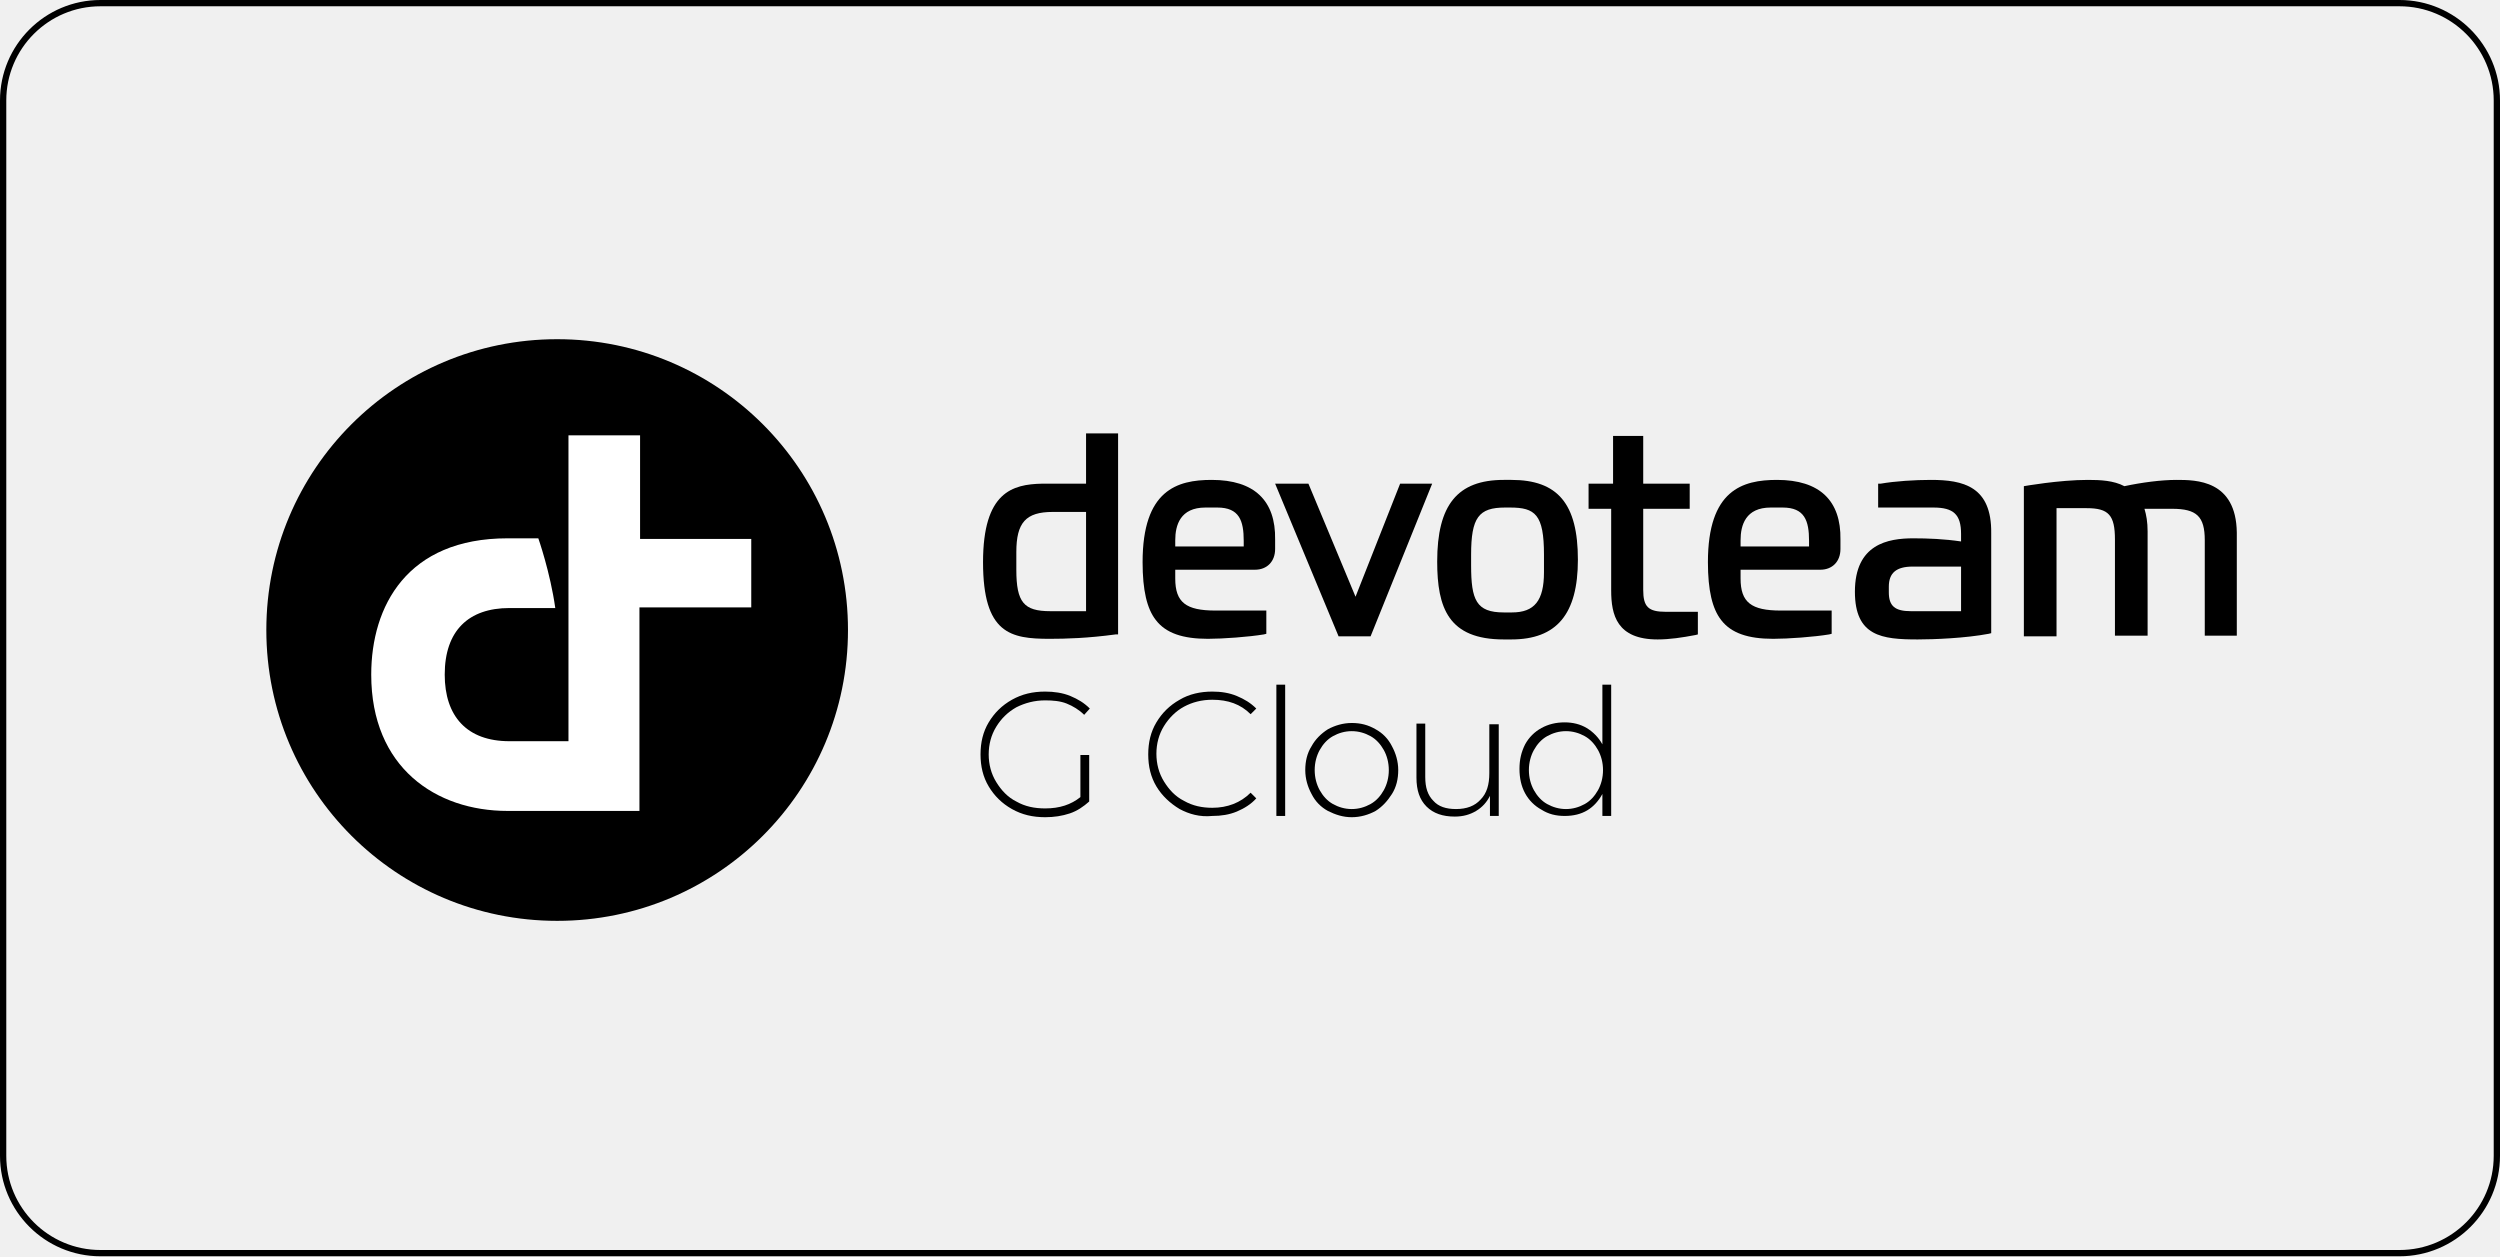
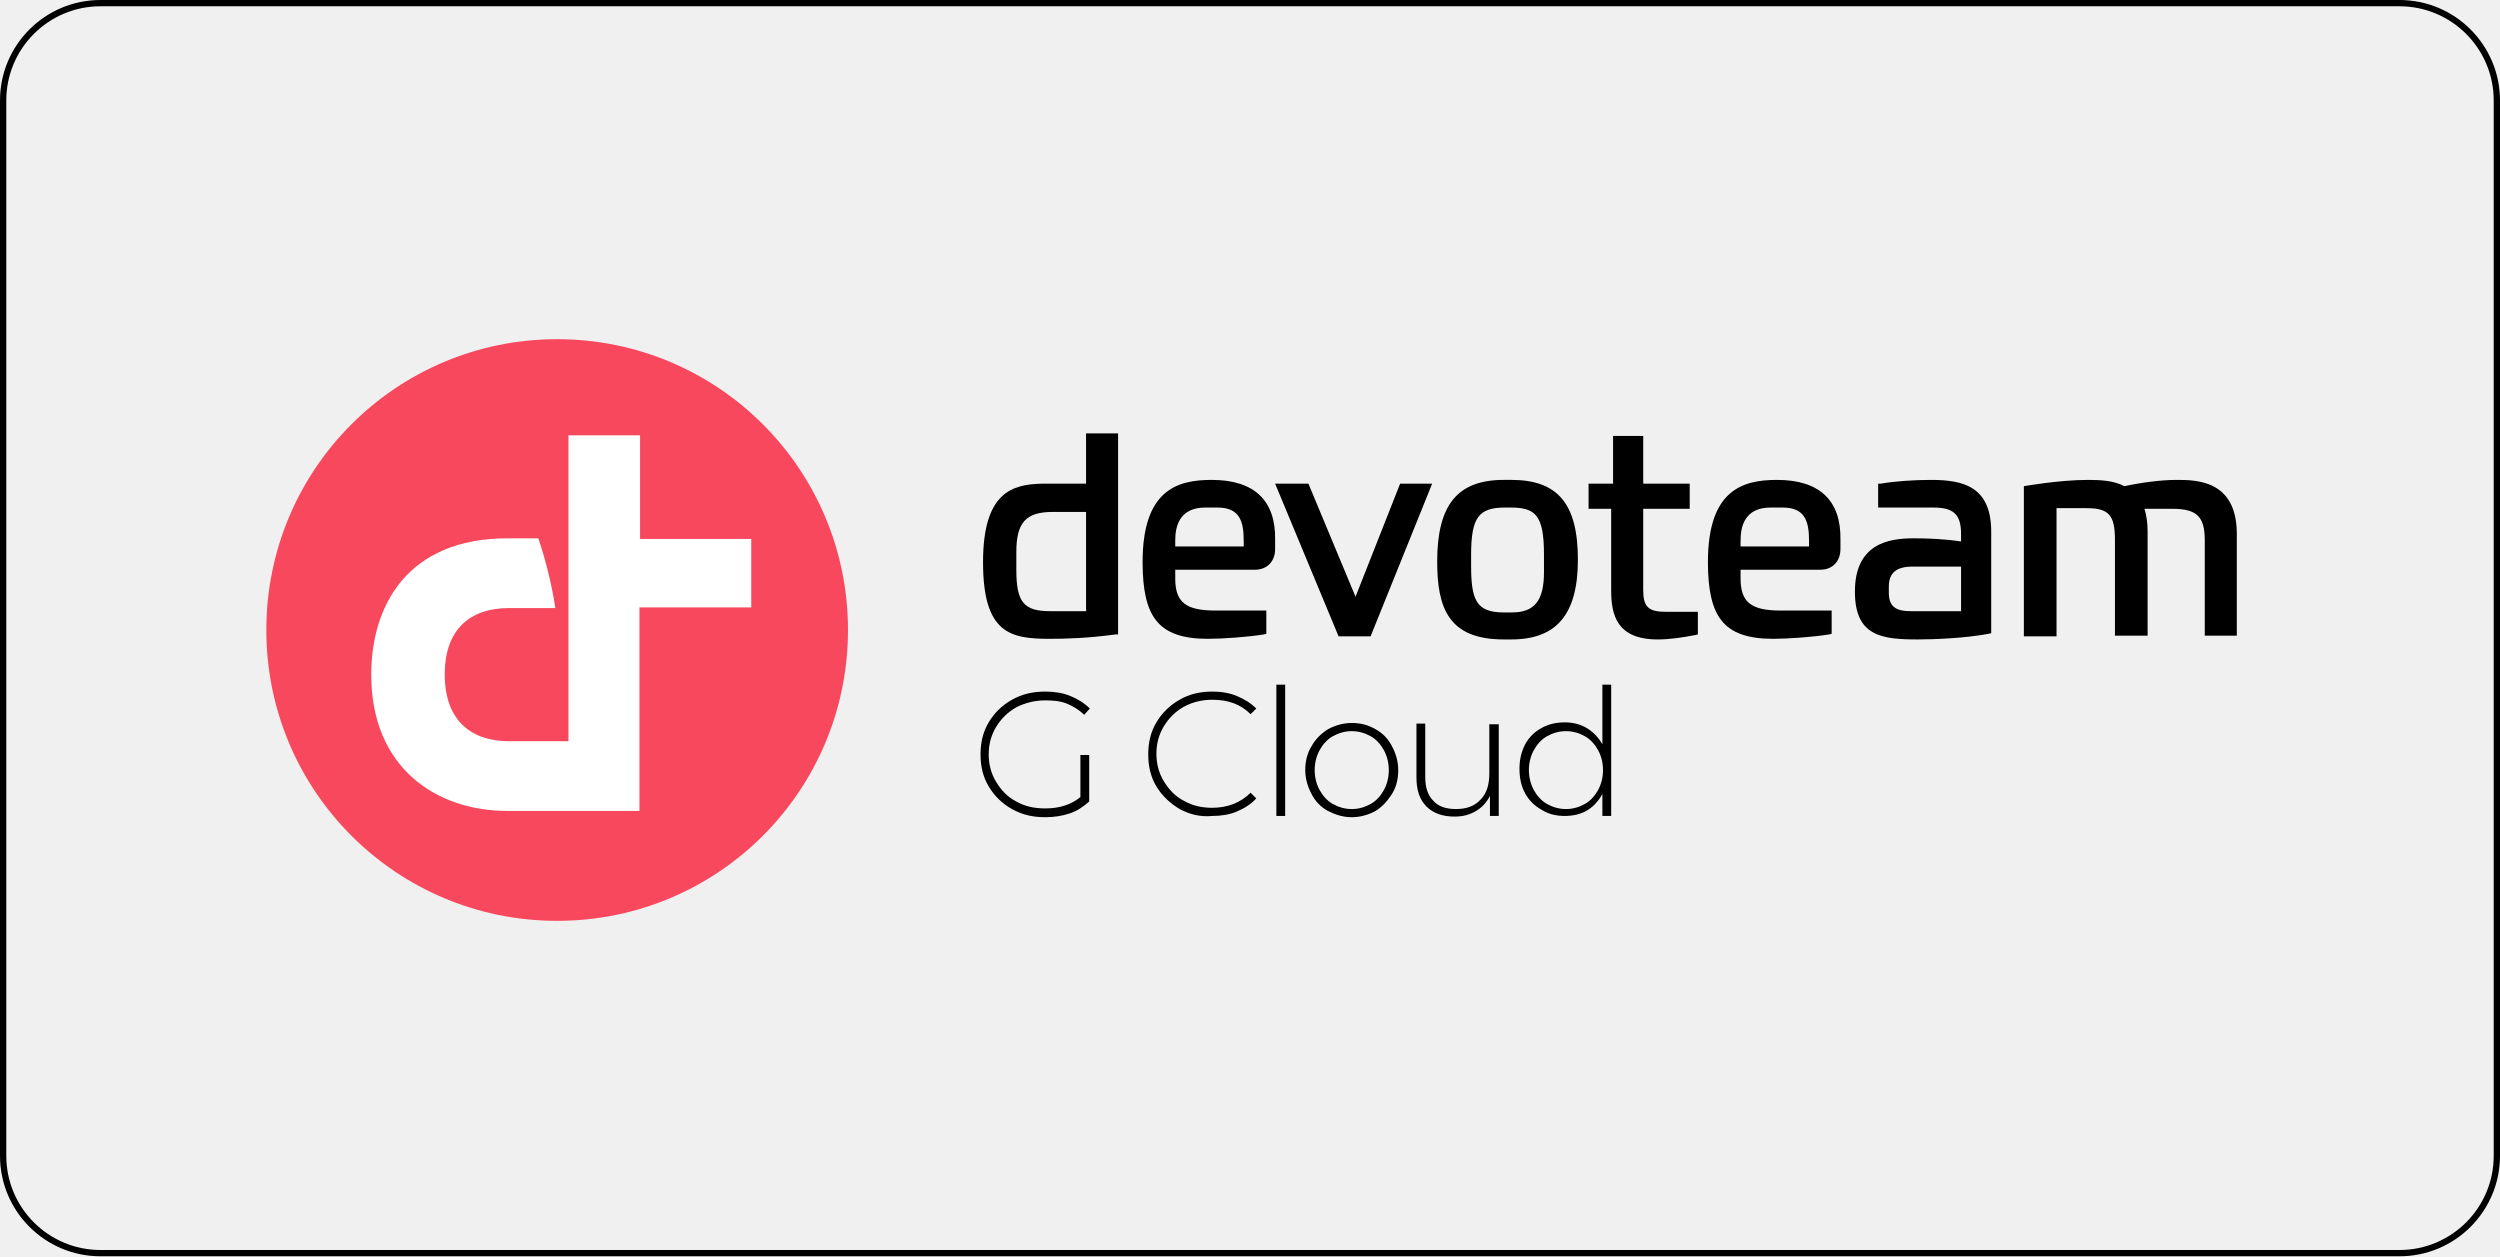
<svg xmlns="http://www.w3.org/2000/svg" width="398" height="200" viewBox="0 0 398 200" fill="none">
  <path d="M0.5 16C0.5 7.44 7.44 0.5 16 0.5H382C390.56 0.5 397.5 7.44 397.5 16V184C397.5 192.56 390.56 199.5 382 199.5H16C7.44 199.5 0.5 192.56 0.5 184V16Z" stroke="black" />
  <path d="M282.9 76.4C277.4 76.4 271.9 78 271.9 89.5C271.9 94 272.6 96.9 274 98.7C275.6 100.8 278.3 101.7 282.3 101.7C284.7 101.7 288.8 101.4 291.2 101L291.6 100.9V97.2H283.5C278.8 97.2 277.1 95.9 277.1 92.1V90.7H289.8C291.7 90.7 293 89.4 293 87.4V85.9C293.1 79.7 289.7 76.4 282.9 76.4ZM288 87H277.1V86C277.1 83.6 277.9 80.8 281.9 80.8H283.8C287.3 80.8 288 82.9 288 86.1V87Z" fill="black" />
  <path d="M240.601 76.4H239.401C232.001 76.4 228.801 80.4 228.801 89.4C228.801 96.8 230.601 101.8 239.401 101.8H240.601C247.801 101.8 251.201 97.8 251.201 89.1C251.201 80.2 248.001 76.4 240.601 76.4ZM245.801 91.1C245.801 95.6 244.301 97.5 240.701 97.5H239.401C235.001 97.5 234.201 95.5 234.201 90V88.3C234.201 82.4 235.401 80.8 239.601 80.8H240.401C244.401 80.8 245.801 81.9 245.801 88.3V91.1Z" fill="black" />
  <path d="M192.9 76.4C187.4 76.4 181.9 78 181.9 89.5C181.9 94 182.6 96.9 184 98.7C185.6 100.8 188.3 101.7 192.3 101.7C194.7 101.7 198.8 101.4 201.2 101L201.6 100.9V97.2H193.5C188.8 97.2 187.1 95.9 187.1 92.1V90.7H199.8C201.7 90.7 203 89.4 203 87.4V85.9C203.1 79.7 199.7 76.4 192.9 76.4ZM198 87H187.1V86C187.1 83.6 187.9 80.8 191.9 80.8H193.8C197.3 80.8 198 82.9 198 86.1V87Z" fill="black" />
  <path d="M172.9 69V77H165.9C161.2 77.1 156.5 78.3 156.5 89.5C156.5 100.9 160.9 101.7 167.1 101.7C169.7 101.7 173.2 101.6 177.6 101H178V69H172.9ZM172.9 97.3H167.2C163 97.3 161.8 95.9 161.8 90.7V87.9C161.8 83.2 163.3 81.5 167.6 81.5H172.9V97.3Z" fill="black" />
  <path d="M307.401 76.4C304.801 76.4 301.701 76.6 299.401 77H299.001V80.8H307.801C311.001 80.8 312.201 81.9 312.201 85V86.2C309.501 85.8 306.901 85.7 304.601 85.7C300.601 85.7 295.301 86.6 295.301 94.2C295.301 101.3 299.601 101.8 305.301 101.8C307.901 101.8 312.901 101.6 316.601 100.9L317.001 100.8V84.9C317.101 77.4 312.501 76.4 307.401 76.4ZM312.101 97.3H304.201C301.701 97.3 300.701 96.5 300.701 94.3V93.4C300.701 91.2 301.901 90.2 304.501 90.2H312.201V97.3H312.101Z" fill="black" />
  <path d="M215.8 95L208.3 77H203L213.1 101.3H218.2L228 77H222.9L215.8 95Z" fill="black" />
  <path d="M261.6 93.9V81H269V77H263.4H261.6V70.3V69.4H256.8V70.3V77H252.9V77.5V79V79.5V81H256.5V94C256.5 97.9 257.4 101.8 263.9 101.8C265.8 101.8 267.8 101.5 269.9 101.1L270.3 101V97.4H265.2C262.4 97.4 261.6 96.6 261.6 93.9Z" fill="black" />
  <path d="M346.499 76.4C344.099 76.4 340.999 76.8 338.199 77.4C336.499 76.5 334.399 76.4 332.399 76.4C327.799 76.4 322.199 77.4 322.199 77.4V101.3H327.399V80.9H332.199C335.699 80.9 336.699 82 336.699 85.9V101.2H341.899V84.6C341.899 83.1 341.699 82 341.399 81H345.799C349.699 81 350.999 82.2 350.999 86V101.2H356.099V84.8C355.999 76.4 349.599 76.4 346.499 76.4Z" fill="black" />
-   <path d="M88.7 54C63.1 54 42.4 74.7 42.4 100.3C42.4 125.9 63.1 146.6 88.7 146.6C114.3 146.6 135 125.9 135 100.3C135 74.7 114.3 54 88.7 54Z" fill="black" />
+   <path d="M88.7 54C63.1 54 42.4 74.7 42.4 100.3C42.4 125.9 63.1 146.6 88.7 146.6C114.3 146.6 135 125.9 135 100.3C135 74.7 114.3 54 88.7 54Z" fill="#F8485E" />
  <path d="M172 120.2H173.4V127.6C172.5 128.4 171.5 129.1 170.3 129.5C169.1 129.9 167.8 130.1 166.4 130.1C164.4 130.1 162.7 129.7 161.1 128.8C159.5 127.9 158.3 126.7 157.4 125.2C156.5 123.7 156.1 122 156.1 120.1C156.1 118.2 156.5 116.5 157.4 115C158.3 113.5 159.5 112.3 161.1 111.4C162.7 110.5 164.4 110.1 166.4 110.1C167.8 110.1 169.2 110.3 170.4 110.8C171.6 111.3 172.6 111.9 173.5 112.8L172.6 113.8C171.8 113 170.8 112.4 169.8 112C168.8 111.6 167.6 111.5 166.4 111.5C164.7 111.5 163.2 111.9 161.8 112.6C160.4 113.4 159.4 114.4 158.6 115.7C157.8 117 157.4 118.5 157.4 120.1C157.4 121.7 157.8 123.2 158.6 124.5C159.4 125.8 160.4 126.9 161.8 127.6C163.2 128.4 164.7 128.7 166.4 128.7C168.7 128.7 170.5 128.1 172 126.9V120.2Z" fill="black" />
  <path d="M187.799 128.8C186.299 127.9 184.999 126.7 184.099 125.2C183.199 123.7 182.799 122 182.799 120.1C182.799 118.2 183.199 116.5 184.099 115C184.999 113.5 186.199 112.3 187.799 111.4C189.299 110.5 191.099 110.1 192.999 110.1C194.399 110.1 195.699 110.3 196.899 110.8C198.099 111.3 199.099 111.9 199.999 112.8L199.099 113.7C197.499 112.1 195.499 111.4 192.999 111.4C191.299 111.4 189.799 111.8 188.499 112.5C187.199 113.2 186.099 114.3 185.299 115.6C184.499 116.9 184.099 118.4 184.099 120C184.099 121.6 184.499 123.1 185.299 124.4C186.099 125.7 187.099 126.8 188.499 127.5C189.899 128.3 191.399 128.6 192.999 128.6C195.399 128.6 197.499 127.8 199.099 126.2L199.999 127.1C199.199 128 198.099 128.7 196.899 129.2C195.699 129.7 194.399 129.9 192.999 129.9C190.999 130.1 189.299 129.6 187.799 128.8Z" fill="black" />
  <path d="M203.199 109H204.599V129.9H203.199V109Z" fill="black" />
  <path d="M211.399 129.1C210.299 128.5 209.399 127.6 208.799 126.4C208.199 125.3 207.799 124 207.799 122.6C207.799 121.2 208.099 119.9 208.799 118.8C209.399 117.7 210.299 116.8 211.399 116.1C212.499 115.5 213.799 115.1 215.199 115.1C216.599 115.1 217.799 115.4 218.999 116.1C220.099 116.7 220.999 117.6 221.599 118.8C222.199 119.9 222.599 121.2 222.599 122.6C222.599 124 222.299 125.3 221.599 126.4C220.899 127.5 220.099 128.4 218.999 129.1C217.899 129.7 216.599 130.1 215.199 130.1C213.799 130.1 212.599 129.7 211.399 129.1ZM218.199 128C219.099 127.5 219.799 126.7 220.299 125.8C220.799 124.9 221.099 123.8 221.099 122.6C221.099 121.4 220.799 120.3 220.299 119.4C219.799 118.5 219.099 117.7 218.199 117.2C217.299 116.7 216.299 116.4 215.199 116.4C214.099 116.4 213.099 116.7 212.199 117.2C211.299 117.7 210.599 118.5 210.099 119.4C209.599 120.3 209.299 121.4 209.299 122.6C209.299 123.8 209.599 124.9 210.099 125.8C210.599 126.7 211.299 127.5 212.199 128C213.099 128.5 214.099 128.8 215.199 128.8C216.299 128.8 217.299 128.5 218.199 128Z" fill="black" />
  <path d="M238.6 115.2V129.9H237.2V126.7C236.7 127.7 236 128.5 235 129.1C234 129.7 232.9 130 231.6 130C229.7 130 228.2 129.5 227.1 128.4C226 127.3 225.5 125.8 225.5 123.8V115.2H226.9V123.7C226.9 125.4 227.3 126.6 228.2 127.5C229 128.4 230.2 128.8 231.8 128.8C233.5 128.8 234.8 128.3 235.7 127.3C236.7 126.3 237.1 124.9 237.1 123.1V115.3H238.6V115.2Z" fill="black" />
  <path d="M256.5 109V129.9H255.1V126.4C254.5 127.5 253.7 128.4 252.7 129C251.7 129.6 250.5 129.9 249.1 129.9C247.7 129.9 246.5 129.6 245.4 128.9C244.3 128.3 243.4 127.4 242.8 126.3C242.2 125.2 241.9 123.9 241.9 122.4C241.9 120.9 242.2 119.7 242.8 118.5C243.4 117.4 244.3 116.5 245.4 115.9C246.5 115.3 247.7 115 249.1 115C250.4 115 251.6 115.3 252.6 115.9C253.6 116.5 254.5 117.4 255.1 118.5V109H256.5ZM252.3 128C253.2 127.5 253.9 126.7 254.4 125.8C254.9 124.9 255.2 123.8 255.2 122.6C255.2 121.4 254.9 120.3 254.4 119.4C253.9 118.5 253.2 117.7 252.3 117.2C251.4 116.7 250.4 116.4 249.3 116.4C248.2 116.4 247.2 116.7 246.3 117.2C245.4 117.7 244.7 118.5 244.2 119.4C243.7 120.3 243.4 121.4 243.4 122.6C243.4 123.8 243.7 124.9 244.2 125.8C244.7 126.7 245.4 127.5 246.3 128C247.2 128.5 248.2 128.8 249.3 128.8C250.4 128.8 251.4 128.5 252.3 128Z" fill="black" />
  <path d="M119.6 96.7H101.8V129.1H80.8C69.4 129.1 59.1 122.2 59.1 107.4C59.1 96.5 64.8 85.7 80.8 85.7H85.7C85.7 85.7 87.6 91.1 88.4 96.8H81.1C74.6 96.8 70.8 100.4 70.8 107.4C70.8 114 74.3 118 81.1 118H90.5V69.3H101.9V85.8H119.6V96.7Z" fill="white" />
</svg>
